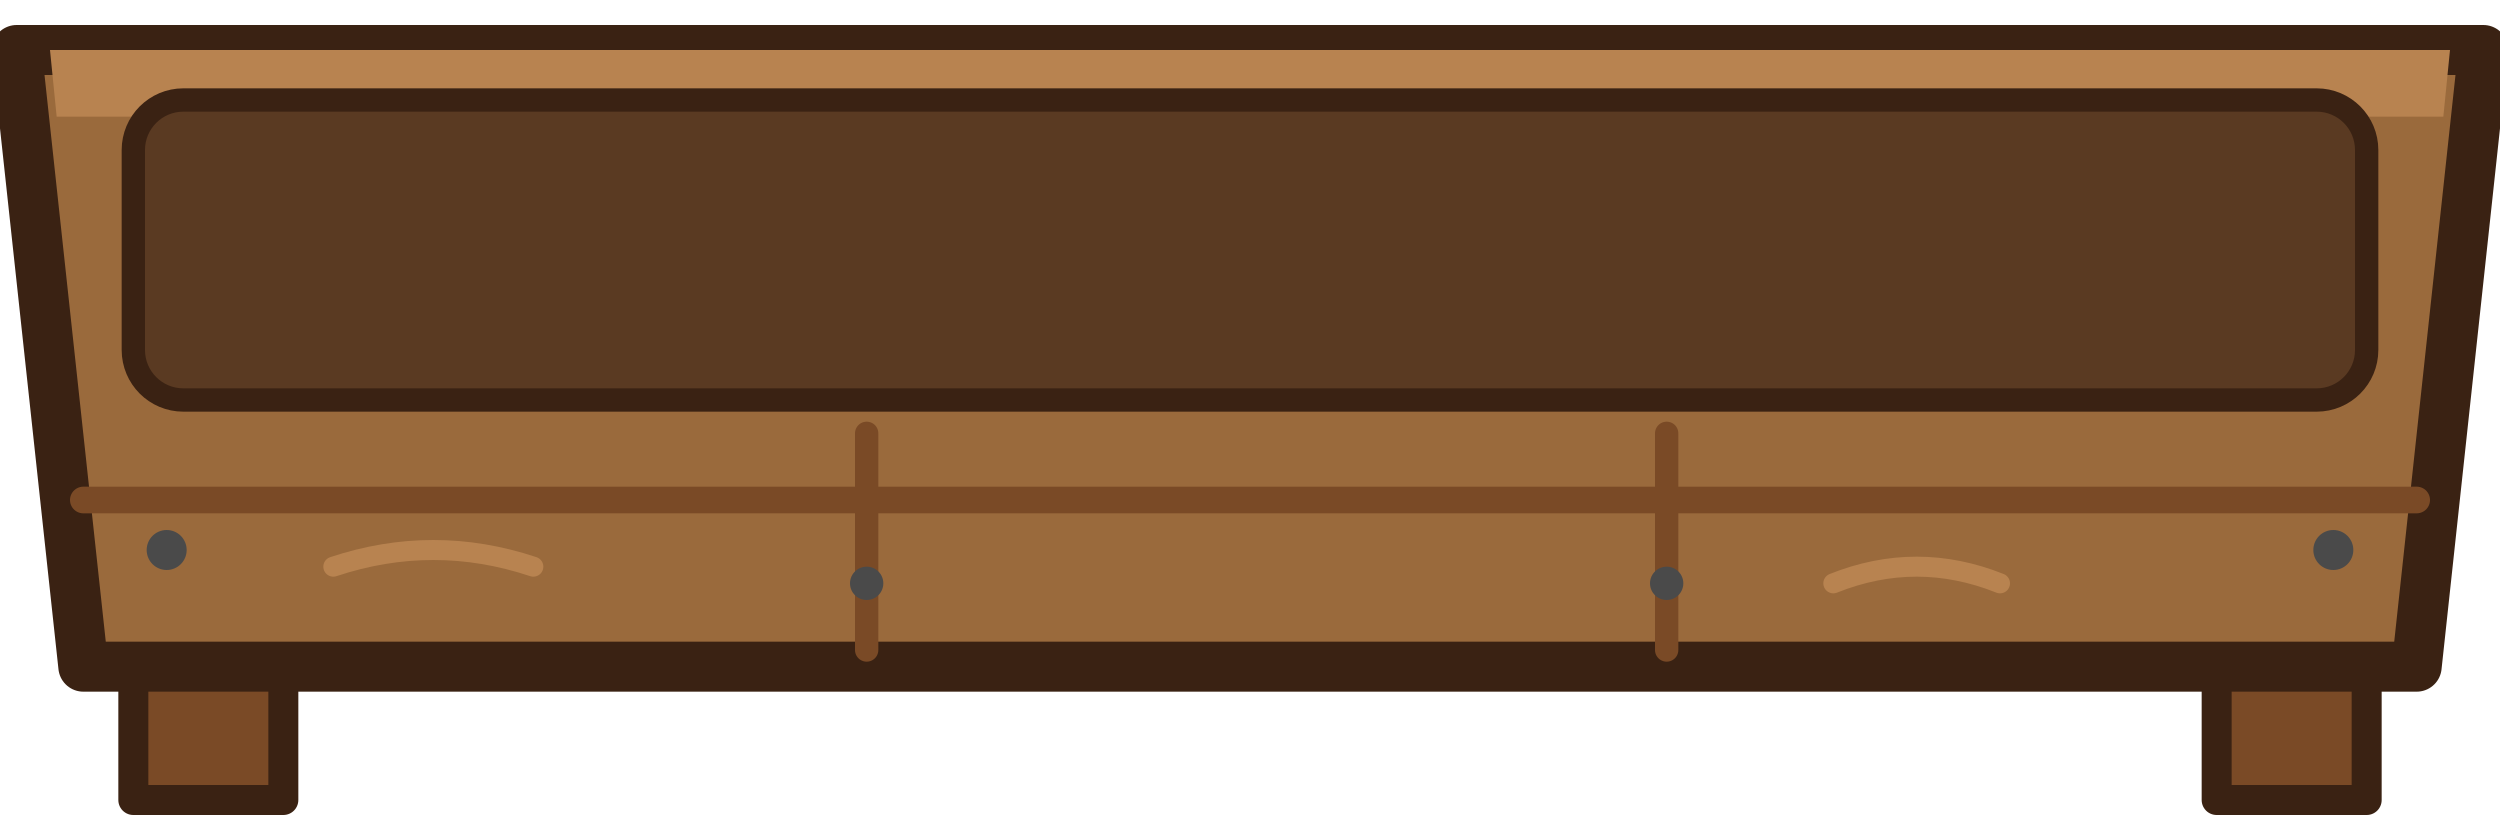
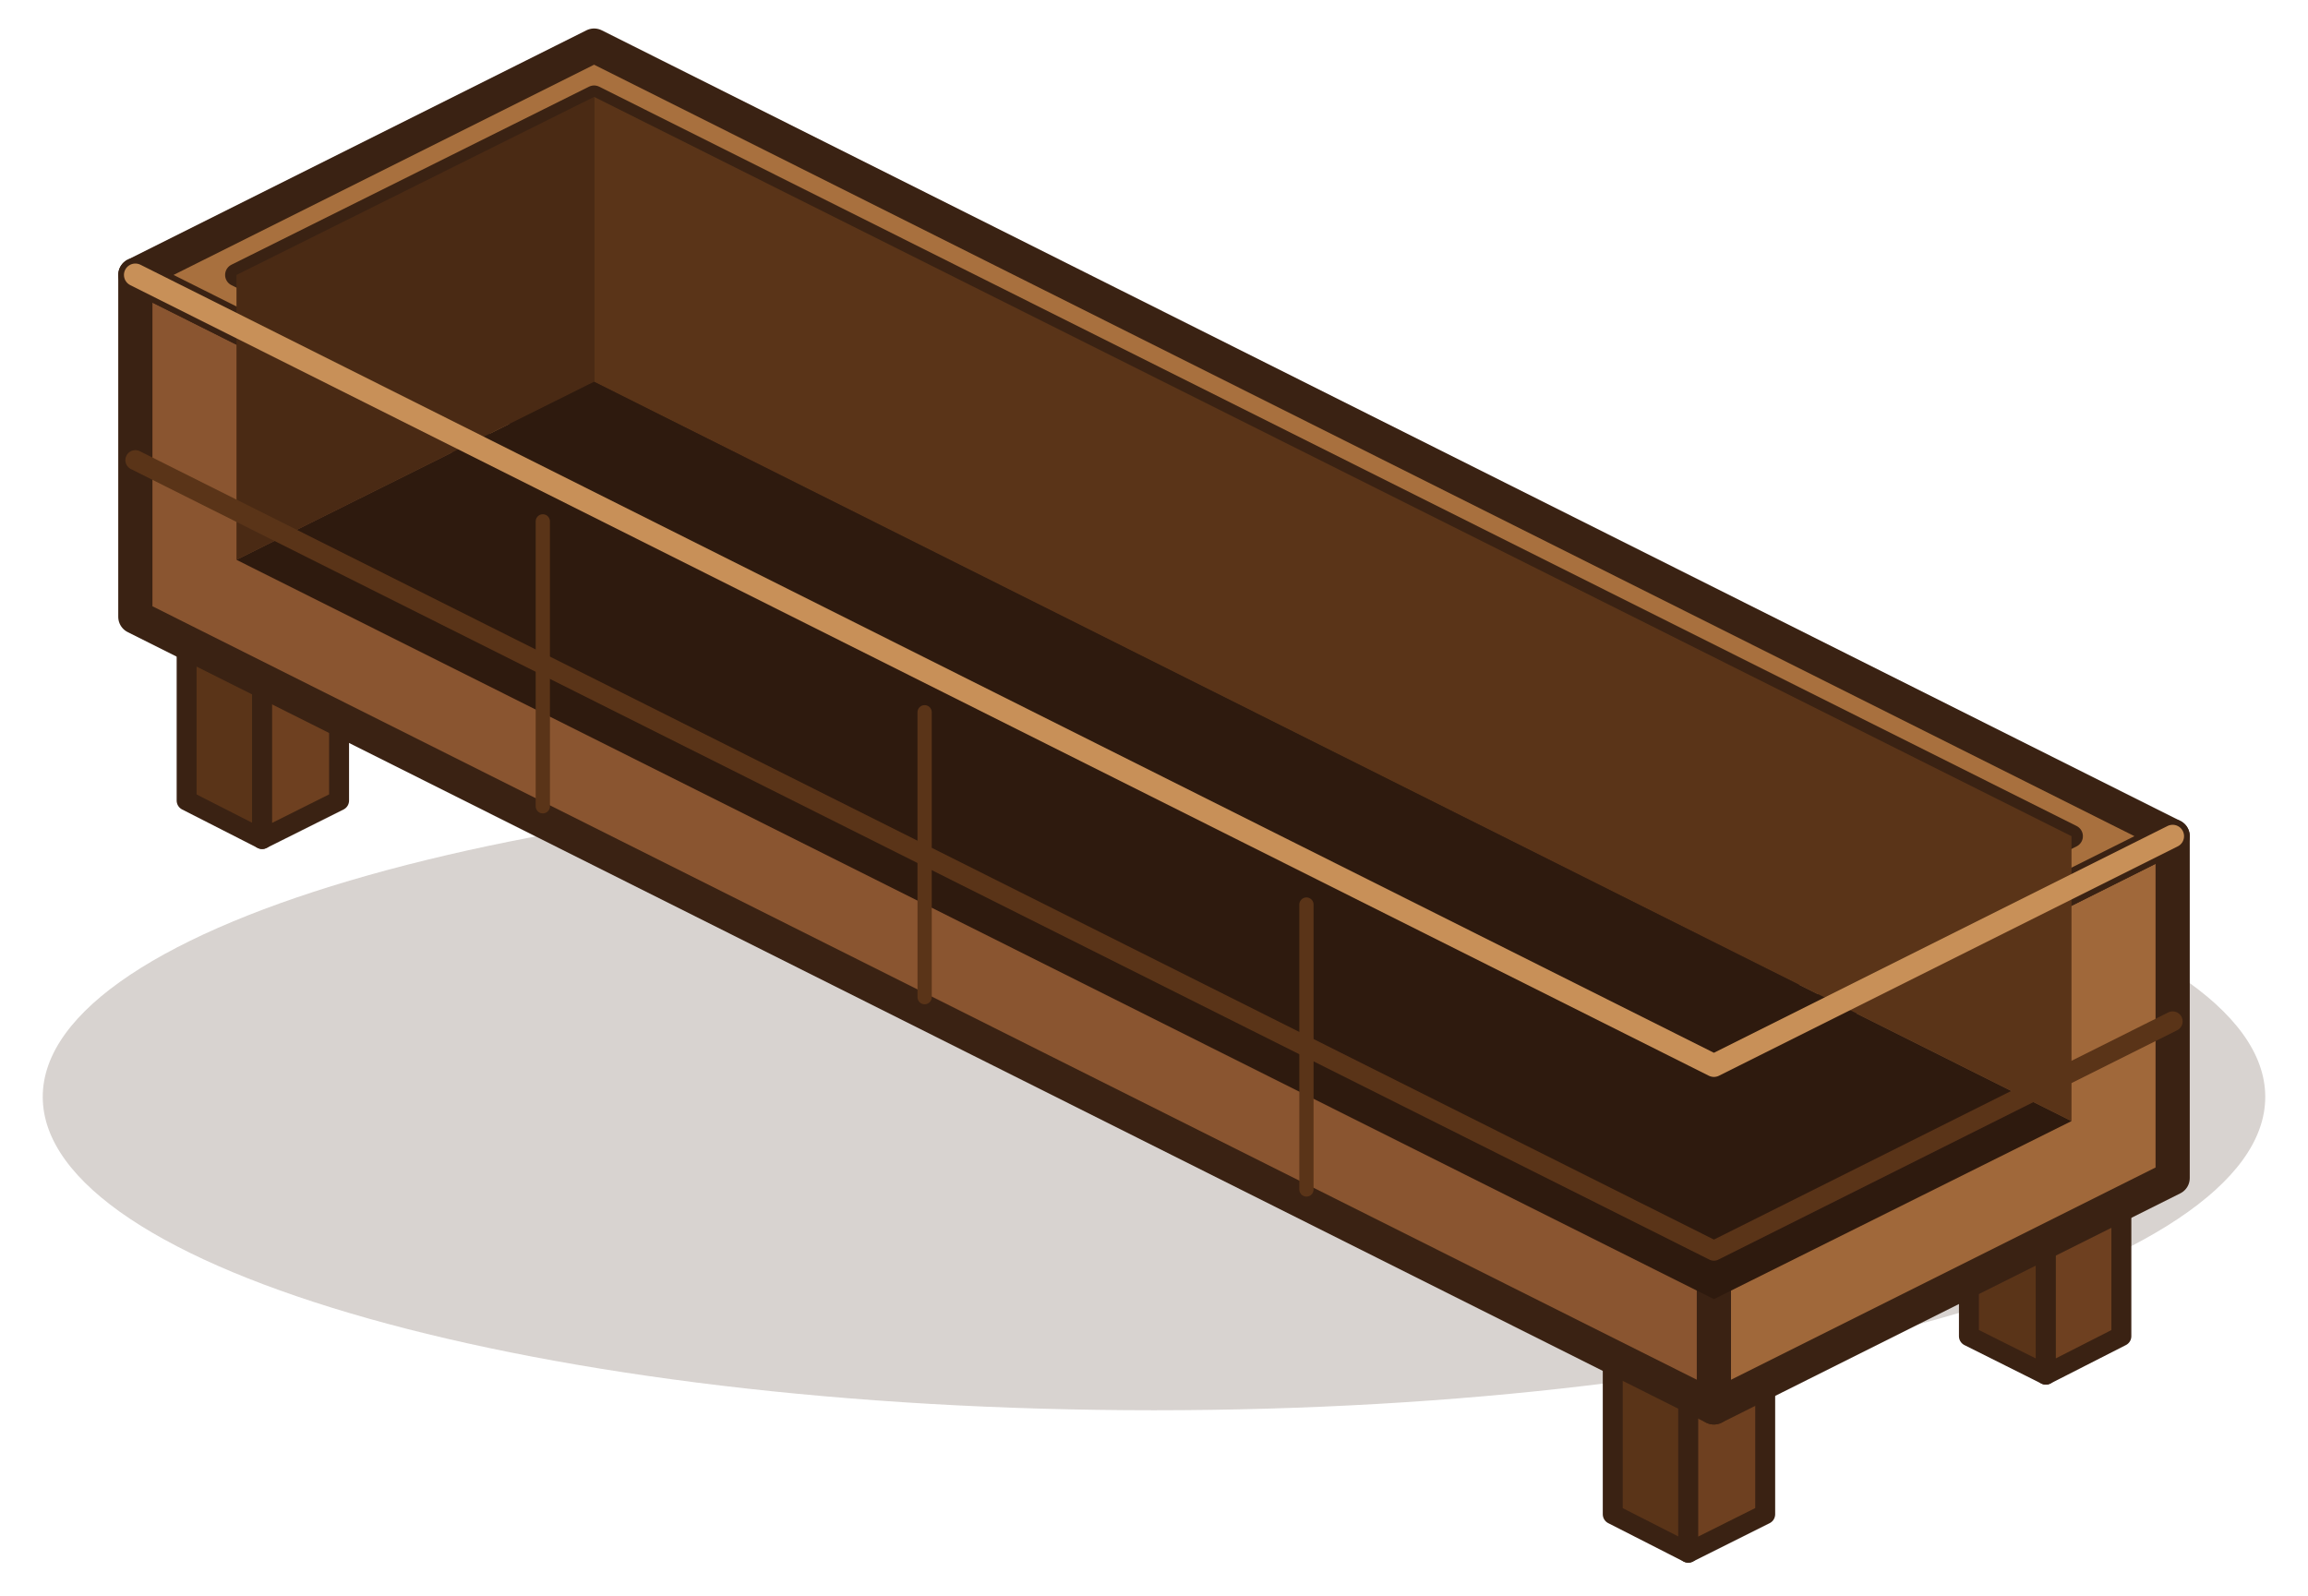
- <svg xmlns="http://www.w3.org/2000/svg" viewBox="0 0 150 50" width="150" height="50">
-   <g stroke-linejoin="round" stroke-linecap="round">
-     <path d="M8 36H17V48H8ZM133 36H142V48H133Z" fill="#7a4a26" stroke="#3a2213" stroke-width="1.8" />
-     <path d="M1 3H149L145 40H5Z" fill="#9a6a3c" stroke="#3a2213" stroke-width="3" />
-     <path d="M3 3H147L146.6 7H3.4Z" fill="#b88350" stroke="none" />
-     <rect x="8" y="6" width="134" height="18" rx="3" fill="#5a3a22" stroke="#3a2213" stroke-width="1.4" />
-     <path d="M5 30H145" fill="none" stroke="#7a4a26" stroke-width="1.6" />
-     <path d="M52 26V39M100 26V39" fill="none" stroke="#7a4a26" stroke-width="1.4" />
-     <circle cx="10" cy="33" r="1.2" fill="#4a4a4a" stroke="none" />
-     <circle cx="140" cy="33" r="1.2" fill="#4a4a4a" stroke="none" />
-     <circle cx="52" cy="35" r="1" fill="#4a4a4a" stroke="none" />
-     <circle cx="100" cy="35" r="1" fill="#4a4a4a" stroke="none" />
-     <path d="M20 34q6 -2 12 0M110 35q5 -2 10 0" fill="none" stroke="#b88350" stroke-width="1.2" />
+ <svg xmlns="http://www.w3.org/2000/svg" viewBox="0 0 162 112" width="162" height="112">
+   <g stroke-linejoin="round" stroke-linecap="round" transform="translate(-119 -125)">
+     <ellipse cx="200" cy="202" rx="78" ry="22" fill="#3a2213" stroke="none" opacity=".2" />
+     <path d="M132.1 181.2L137.4 183.9L137.4 171.9L132.1 169.2Z" fill="#5a3418" stroke="#3a2213" stroke-width="1.4" />
+     <path d="M137.4 183.9L142.8 181.2L142.8 169.2L137.4 171.9Z" fill="#6e4020" stroke="#3a2213" stroke-width="1.4" />
+     <path d="M137.4 166.5L142.8 169.2L137.4 171.9L132.1 169.2Z" fill="#7a4a26" stroke="#3a2213" stroke-width="1.4" />
+     <path d="M232.2 231.3L237.5 234L237.5 222L232.2 219.3Z" fill="#5a3418" stroke="#3a2213" stroke-width="1.4" />
+     <path d="M237.5 234L242.9 231.3L242.9 219.3L237.5 222Z" fill="#6e4020" stroke="#3a2213" stroke-width="1.4" />
+     <path d="M237.5 216.6L242.9 219.3L237.5 222L232.2 219.3Z" fill="#7a4a26" stroke="#3a2213" stroke-width="1.4" />
+     <path d="M257.2 218.8L262.6 221.5L262.6 209.5L257.2 206.8Z" fill="#5a3418" stroke="#3a2213" stroke-width="1.4" />
+     <path d="M262.6 221.5L267.9 218.8L267.9 206.8L262.6 209.5Z" fill="#6e4020" stroke="#3a2213" stroke-width="1.4" />
+     <path d="M262.6 204.1L267.9 206.8L262.6 209.5L257.2 206.8Z" fill="#7a4a26" stroke="#3a2213" stroke-width="1.4" />
+     <path d="M128.5 168.3L239.3 223.8L239.3 199.8L128.5 144.3Z" fill="#8a5530" stroke="#3a2213" stroke-width="2.4" />
+     <path d="M239.3 223.8L271.5 207.7L271.5 183.7L239.3 199.8Z" fill="#a0683a" stroke="#3a2213" stroke-width="2.4" />
+     <path d="M160.7 128.2L271.5 183.7L239.3 199.8L128.5 144.3Z" fill="#a8703e" stroke="#3a2213" stroke-width="2.4" />
+     <path d="M160.7 131.8L264.4 183.7L239.3 196.2L135.6 144.3Z" fill="#3e2414" stroke="#3a2213" stroke-width="1.6" />
+     <path d="M160.7 131.8L264.4 183.7L264.4 203.7L160.7 151.8Z" fill="#5a3418" stroke="#3a2213" stroke-width="0" />
+     <path d="M160.7 131.8L135.6 144.3L135.6 164.3L160.7 151.8Z" fill="#4a2a14" stroke="#3a2213" stroke-width="0" />
+     <path d="M160.7 151.8L264.4 203.7L239.3 216.2L135.6 164.3Z" fill="#2e1a0e" stroke="#3a2213" stroke-width="0" />
+     <path d="M128.5 157.3L239.3 212.8M239.3 212.8L271.5 196.7" fill="none" stroke="#5a3418" stroke-width="1.4" />
+     <path d="M157.1 181.6L157.1 161.6M183.9 195L183.9 175M210.7 208.5L210.7 188.5" fill="none" stroke="#5a3418" stroke-width="1" />
+     <path d="M128.5 144.3L239.3 199.8L271.5 183.7" fill="none" stroke="#c89058" stroke-width="1.6" />
  </g>
</svg>
